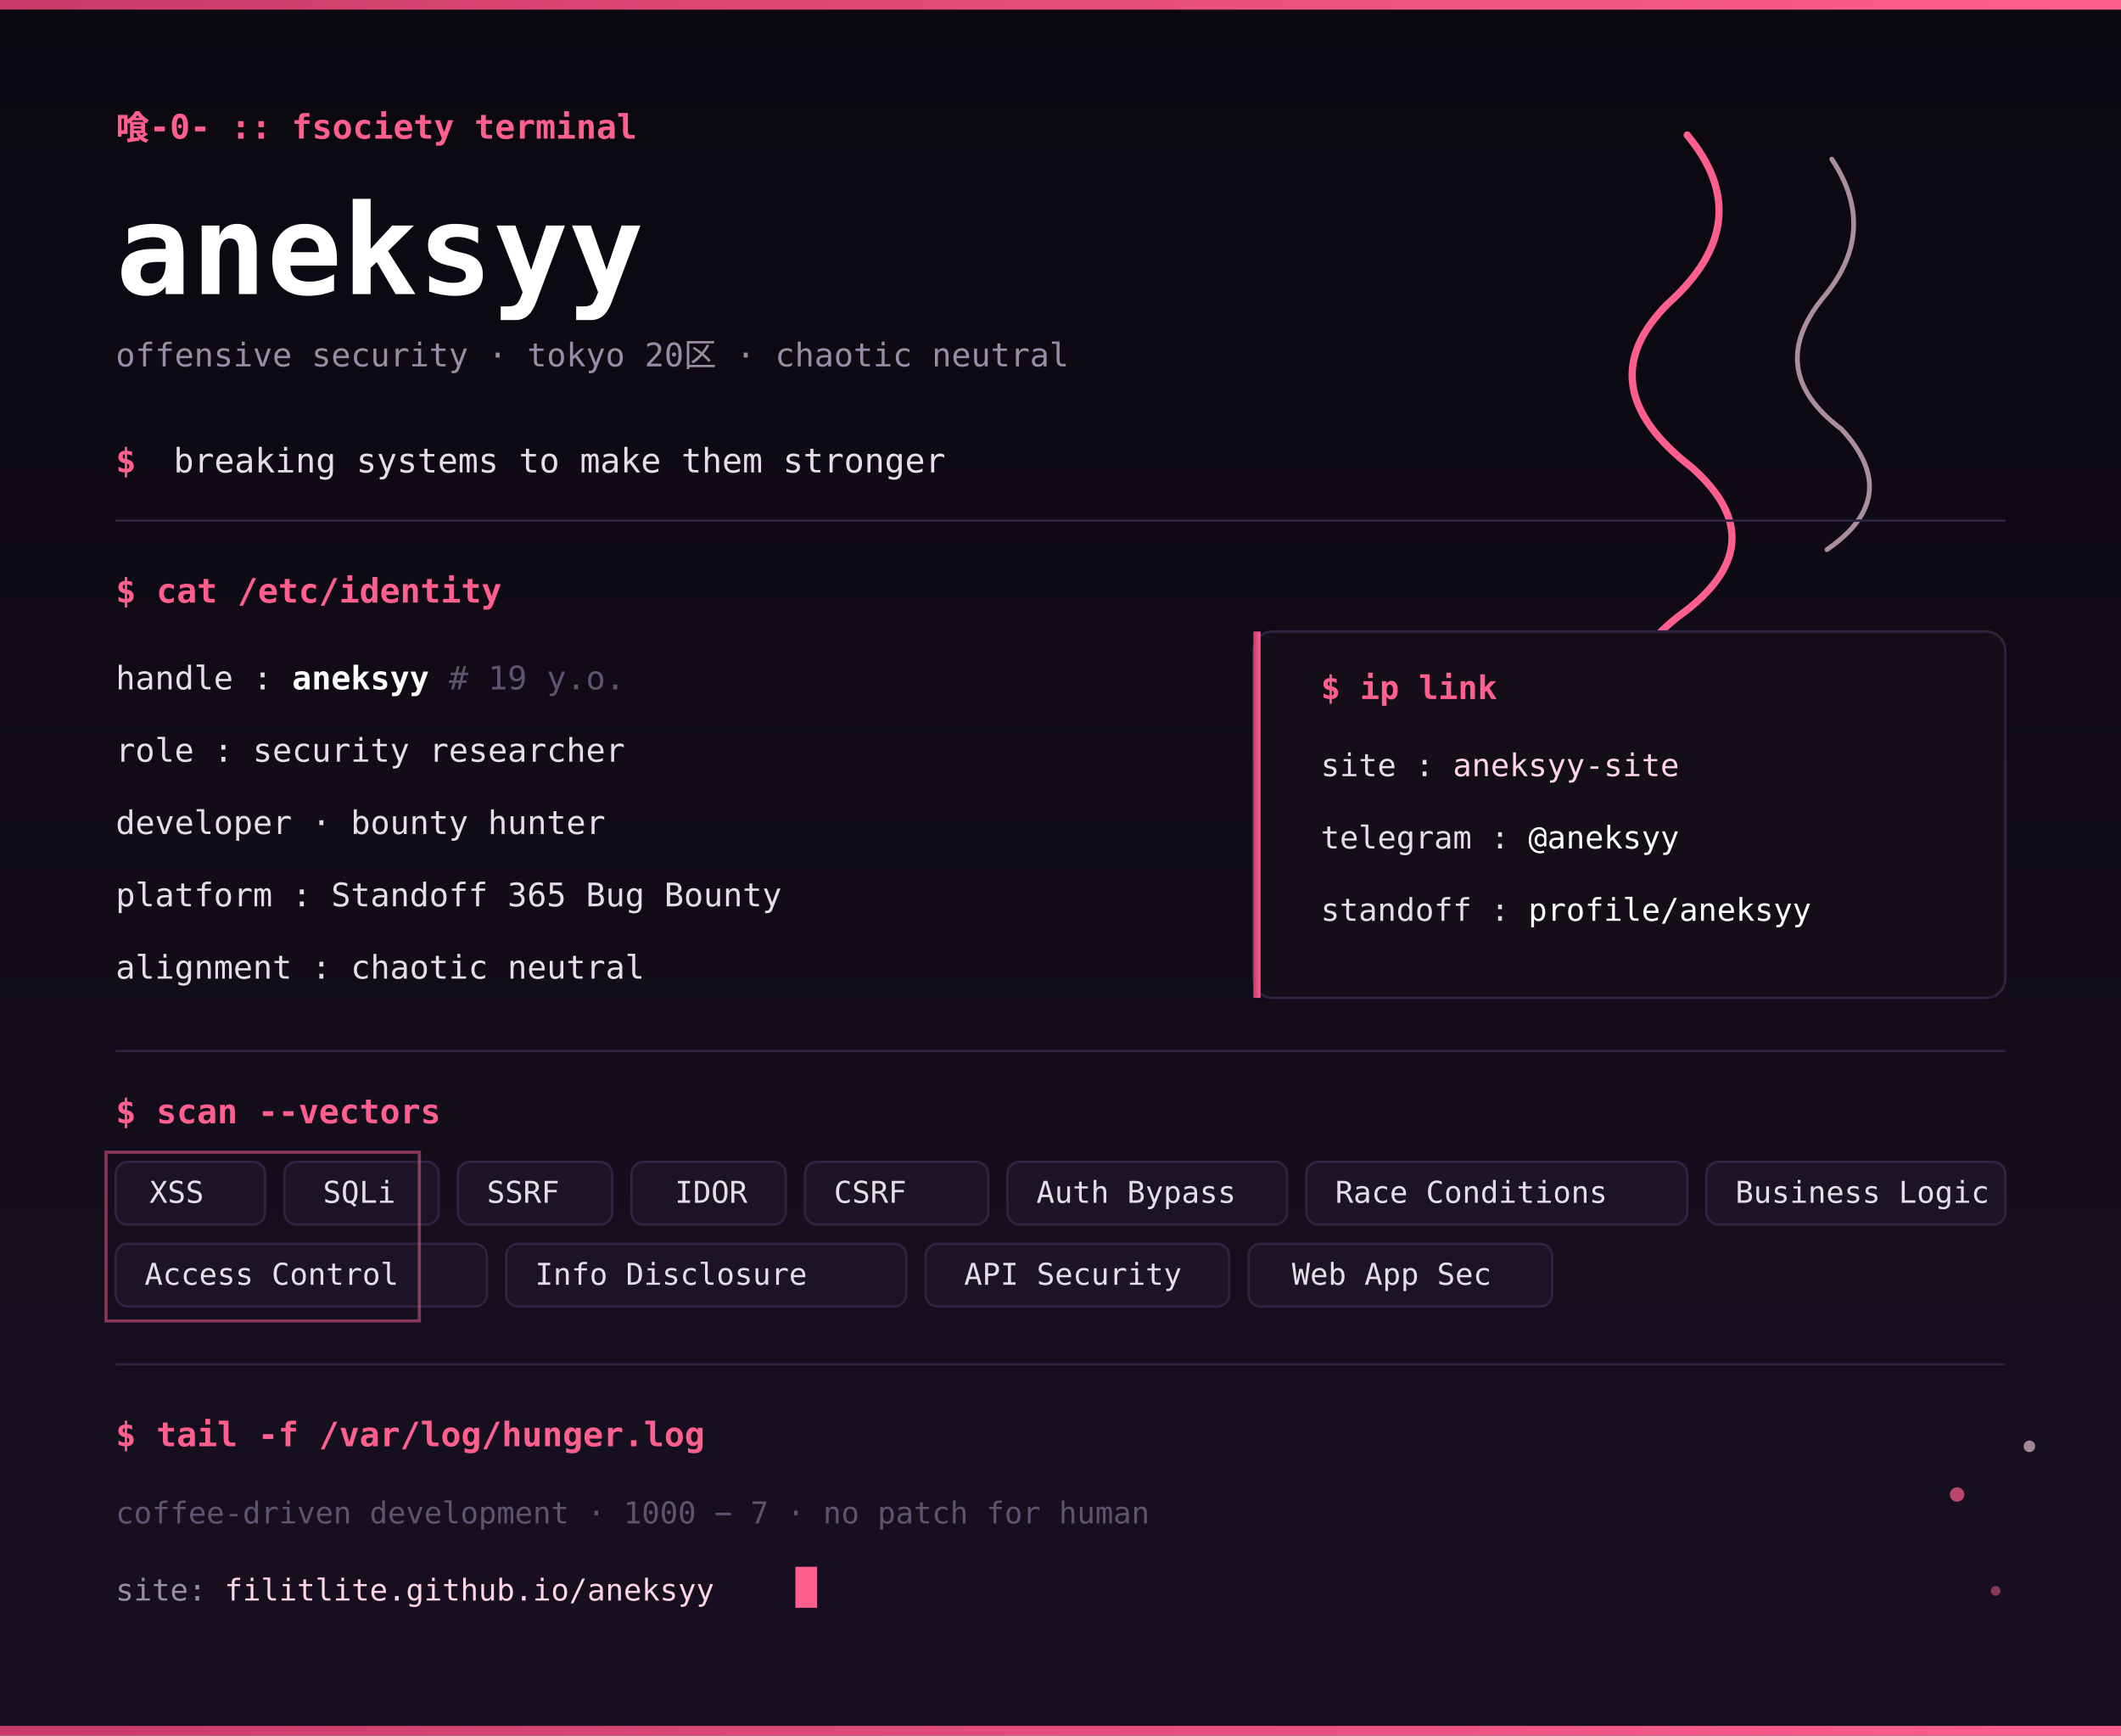
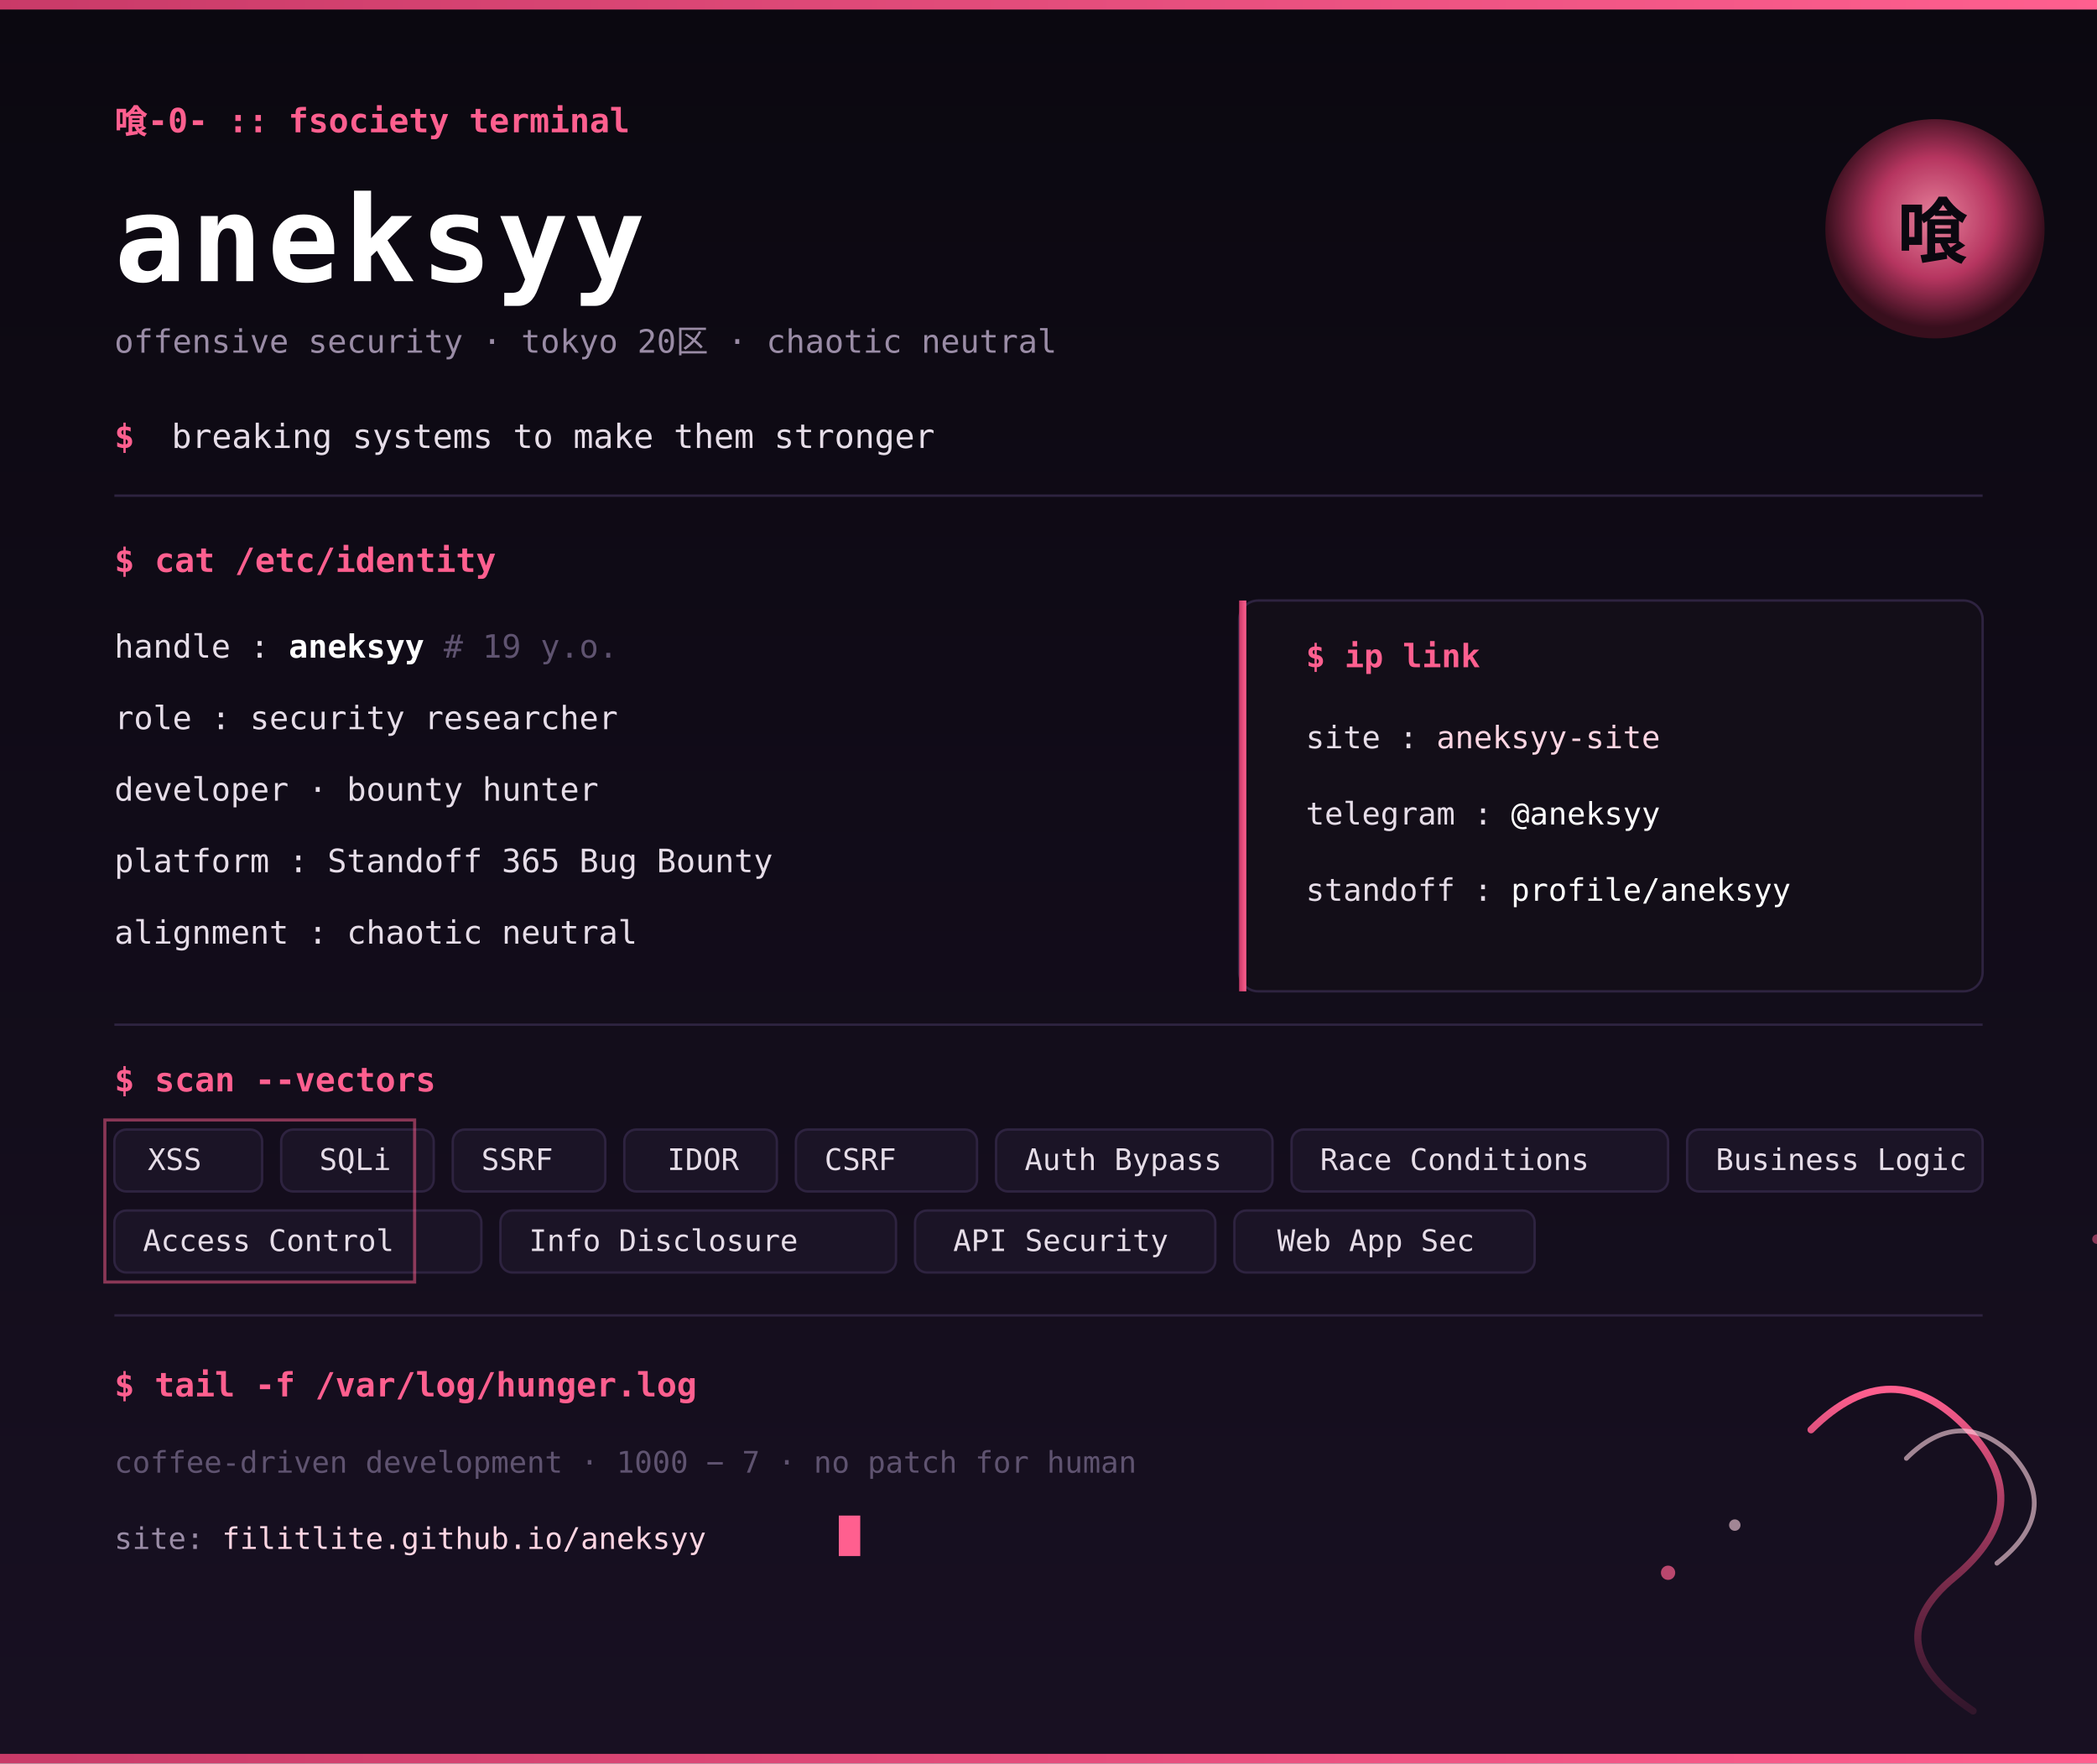
- <svg xmlns="http://www.w3.org/2000/svg" width="880" height="720" viewBox="0 0 880 720" font-family="JetBrains Mono, Consolas, monospace">
+ <svg xmlns="http://www.w3.org/2000/svg" width="880" height="740" viewBox="0 0 880 740" font-family="JetBrains Mono, Consolas, monospace">
  <defs>
    <linearGradient id="bg" x1="0" y1="0" x2="0" y2="1">
      <stop offset="0" stop-color="#0b0810" />
      <stop offset="1" stop-color="#181022" />
    </linearGradient>
    <linearGradient id="acc" x1="0" y1="0" x2="1" y2="0">
      <stop offset="0" stop-color="#c93a68" />
      <stop offset="1" stop-color="#ff5f8f" />
    </linearGradient>
+     <linearGradient id="kagune" x1="0" y1="0" x2="0" y2="1">
+       <stop offset="0" stop-color="#ff5f8f" />
+       <stop offset="1" stop-color="#c93a68" stop-opacity="0.15" />
+     </linearGradient>
+     <radialGradient id="moon" cx="0.5" cy="0.45" r="0.5">
+       <stop offset="0" stop-color="#ff8fab" />
+       <stop offset="0.55" stop-color="#c93a68" />
+       <stop offset="1" stop-color="#3d0f1e" />
+     </radialGradient>
  </defs>
-   <rect width="880" height="720" fill="url(#bg)" />
+   <rect width="880" height="740" fill="url(#bg)" />
  <rect width="880" height="4" fill="url(#acc)" />
-   <rect y="716" width="880" height="4" fill="url(#acc)" />
-   <text x="48" y="58" fill="#ff5f8f" font-size="14" font-weight="700">喰-0- :: fsociety terminal</text>
-   <text x="48" y="122" fill="#ffffff" font-size="52" font-weight="700">aneksyy
+   <rect y="736" width="880" height="4" fill="url(#acc)" />
+   <circle cx="812" cy="96" r="46" fill="url(#moon)" opacity="0.9">
+     <animate attributeName="r" values="46;49;46" dur="6s" repeatCount="indefinite" />
+     <animate attributeName="opacity" values="0.75;0.95;0.75" dur="6s" repeatCount="indefinite" />
+   </circle>
+   <text x="796" y="108" fill="#0b0810" font-size="30" font-weight="700">喰</text>
+   <text x="48" y="56" fill="#ff5f8f" font-size="14" font-weight="700">喰-0- :: fsociety terminal</text>
+   <text x="48" y="118" fill="#ffffff" font-size="50" font-weight="700" letter-spacing="2">aneksyy
    <animate attributeName="opacity" values="1;1;0.3;1;1;1;1" keyTimes="0;0.86;0.9;0.94;0.96;0.98;1" dur="5s" repeatCount="indefinite" />
  </text>
-   <text x="48" y="152" fill="#9a8ca6" font-size="13.5">offensive security · tokyo 20区 · chaotic neutral</text>
-   <g stroke="url(#acc)" fill="none" stroke-linecap="round">
-     <path d="M 700 56 q 30 36 -8 70 q -34 34 10 68 q 36 32 -6 62 q -38 30 8 56" stroke="#ff5f8f" stroke-width="3">
-       <animate attributeName="d" values="M 700 56 q 30 36 -8 70 q -34 34 10 68 q 36 32 -6 62 q -38 30 8 56;                 M 700 56 q -28 36 12 70 q 30 34 -12 68 q -32 32 10 62 q 34 30 -10 56;                 M 700 56 q 30 36 -8 70 q -34 34 10 68 q 36 32 -6 62 q -38 30 8 56" dur="3.4s" repeatCount="indefinite" />
-     </path>
-     <path d="M 760 66 q 20 30 -4 58 q -24 30 8 54 q 26 28 -6 50" stroke="#ffd6e3" stroke-width="2" opacity="0.65">
-       <animate attributeName="d" values="M 760 66 q 20 30 -4 58 q -24 30 8 54 q 26 28 -6 50;                 M 760 66 q -18 30 8 58 q 20 30 -10 54 q -22 28 8 50;                 M 760 66 q 20 30 -4 58 q -24 30 8 54 q 26 28 -6 50" dur="2.7s" repeatCount="indefinite" />
-     </path>
-   </g>
-   <text x="48" y="196" fill="#ff5f8f" font-size="14" font-weight="700">$ </text>
-   <text x="72" y="196" fill="#e6dde8" font-size="14">breaking systems to make them stronger
+   <text x="48" y="148" fill="#9a8ca6" font-size="13.5">offensive security · tokyo 20区 · chaotic neutral</text>
+   <text x="48" y="188" fill="#ff5f8f" font-size="14" font-weight="700">$ </text>
+   <text x="72" y="188" fill="#e6dde8" font-size="14">breaking systems to make them stronger
    <animate attributeName="opacity" values="1;1;0;0;1" keyTimes="0;0.45;0.5;0.95;1" dur="4s" repeatCount="indefinite" />
  </text>
-   <line x1="48" y1="216" x2="832" y2="216" stroke="#2e2340" stroke-width="1" />
-   <text x="48" y="250" fill="#ff5f8f" font-size="14" font-weight="700">$ cat /etc/identity</text>
+   <line x1="48" y1="208" x2="832" y2="208" stroke="#2e2340" stroke-width="1" />
+   <text x="48" y="240" fill="#ff5f8f" font-size="14" font-weight="700">$ cat /etc/identity</text>
  <g font-size="13.5">
-     <text x="48" y="286" fill="#e6dde8">handle    : <tspan fill="#ffffff" font-weight="700">aneksyy</tspan>
+     <text x="48" y="276" fill="#e6dde8">handle    : <tspan fill="#ffffff" font-weight="700">aneksyy</tspan>
      <tspan fill="#5f5370"># 19 y.o.</tspan>
      <animate attributeName="opacity" values="0;0;1;1" keyTimes="0;0.06;0.14;1" dur="7s" repeatCount="indefinite" />
    </text>
-     <text x="48" y="316" fill="#e6dde8">role      : security researcher
+     <text x="48" y="306" fill="#e6dde8">role      : security researcher
      <animate attributeName="opacity" values="0;0;1;1" keyTimes="0;0.16;0.24;1" dur="7s" repeatCount="indefinite" />
    </text>
-     <text x="48" y="346" fill="#e6dde8">            developer · bounty hunter
+     <text x="48" y="336" fill="#e6dde8">            developer · bounty hunter
      <animate attributeName="opacity" values="0;0;1;1" keyTimes="0;0.22;0.3;1" dur="7s" repeatCount="indefinite" />
    </text>
-     <text x="48" y="376" fill="#e6dde8">platform  : Standoff 365 Bug Bounty
+     <text x="48" y="366" fill="#e6dde8">platform  : Standoff 365 Bug Bounty
      <animate attributeName="opacity" values="0;0;1;1" keyTimes="0;0.3;0.38;1" dur="7s" repeatCount="indefinite" />
    </text>
-     <text x="48" y="406" fill="#e6dde8">alignment : chaotic neutral
+     <text x="48" y="396" fill="#e6dde8">alignment : chaotic neutral
      <animate attributeName="opacity" values="0;0;1;1" keyTimes="0;0.38;0.46;1" dur="7s" repeatCount="indefinite" />
    </text>
  </g>
-   <rect x="520" y="262" width="312" height="152" rx="8" fill="#130e18" stroke="#2e2340" />
-   <rect x="520" y="262" width="3" height="152" fill="url(#acc)" />
-   <text x="548" y="290" fill="#ff5f8f" font-size="13.5" font-weight="700">$ ip link</text>
+   <rect x="520" y="252" width="312" height="164" rx="8" fill="#130e18" stroke="#2e2340" />
+   <rect x="520" y="252" width="3" height="164" fill="url(#acc)" />
+   <text x="548" y="280" fill="#ff5f8f" font-size="13.5" font-weight="700">$ ip link</text>
  <g font-size="13" fill="#e6dde8">
-     <text x="548" y="322">site     : <tspan fill="#ffd6e3">aneksyy-site</tspan>
+     <text x="548" y="314">site     : <tspan fill="#ffd6e3">aneksyy-site</tspan>
      <animate attributeName="opacity" values="0;0;1;1" keyTimes="0;0.5;0.58;1" dur="7s" repeatCount="indefinite" />
    </text>
-     <text x="548" y="352">telegram  : <tspan fill="#ffffff">@aneksyy</tspan>
+     <text x="548" y="346">telegram  : <tspan fill="#ffffff">@aneksyy</tspan>
      <animate attributeName="opacity" values="0;0;1;1" keyTimes="0;0.6;0.68;1" dur="7s" repeatCount="indefinite" />
    </text>
-     <text x="548" y="382">standoff  : <tspan fill="#ffffff">profile/aneksyy</tspan>
+     <text x="548" y="378">standoff  : <tspan fill="#ffffff">profile/aneksyy</tspan>
      <animate attributeName="opacity" values="0;0;1;1" keyTimes="0;0.7;0.78;1" dur="7s" repeatCount="indefinite" />
    </text>
  </g>
-   <line x1="48" y1="436" x2="832" y2="436" stroke="#2e2340" stroke-width="1" />
-   <text x="48" y="466" fill="#ff5f8f" font-size="14" font-weight="700">$ scan --vectors</text>
+   <line x1="48" y1="430" x2="832" y2="430" stroke="#2e2340" stroke-width="1" />
+   <text x="48" y="458" fill="#ff5f8f" font-size="14" font-weight="700">$ scan --vectors</text>
  <g font-size="12.5" fill="#e6dde8">
    <g>
-       <rect x="48" y="482" width="62" height="26" rx="5" fill="#1b1426" stroke="#2e2340" />
-       <text x="62" y="499">XSS</text>
-       <rect x="118" y="482" width="64" height="26" rx="5" fill="#1b1426" stroke="#2e2340" />
-       <text x="134" y="499">SQLi</text>
-       <rect x="190" y="482" width="64" height="26" rx="5" fill="#1b1426" stroke="#2e2340" />
-       <text x="202" y="499">SSRF</text>
-       <rect x="262" y="482" width="64" height="26" rx="5" fill="#1b1426" stroke="#2e2340" />
-       <text x="280" y="499">IDOR</text>
-       <rect x="334" y="482" width="76" height="26" rx="5" fill="#1b1426" stroke="#2e2340" />
-       <text x="346" y="499">CSRF</text>
-       <rect x="418" y="482" width="116" height="26" rx="5" fill="#1b1426" stroke="#2e2340" />
-       <text x="430" y="499">Auth Bypass</text>
-       <rect x="542" y="482" width="158" height="26" rx="5" fill="#1b1426" stroke="#2e2340" />
-       <text x="554" y="499">Race Conditions</text>
-       <rect x="708" y="482" width="124" height="26" rx="5" fill="#1b1426" stroke="#2e2340" />
-       <text x="720" y="499">Business Logic</text>
-       <rect x="48" y="516" width="154" height="26" rx="5" fill="#1b1426" stroke="#2e2340" />
-       <text x="60" y="533">Access Control</text>
-       <rect x="210" y="516" width="166" height="26" rx="5" fill="#1b1426" stroke="#2e2340" />
-       <text x="222" y="533">Info Disclosure</text>
-       <rect x="384" y="516" width="126" height="26" rx="5" fill="#1b1426" stroke="#2e2340" />
-       <text x="400" y="533">API Security</text>
-       <rect x="518" y="516" width="126" height="26" rx="5" fill="#1b1426" stroke="#2e2340" />
-       <text x="536" y="533">Web App Sec</text>
-       <rect x="44" y="478" width="130" height="70" fill="none" stroke="#ff5f8f" stroke-width="1.3" opacity="0.5">
+       <rect x="48" y="474" width="62" height="26" rx="5" fill="#1b1426" stroke="#2e2340" />
+       <text x="62" y="491">XSS</text>
+       <rect x="118" y="474" width="64" height="26" rx="5" fill="#1b1426" stroke="#2e2340" />
+       <text x="134" y="491">SQLi</text>
+       <rect x="190" y="474" width="64" height="26" rx="5" fill="#1b1426" stroke="#2e2340" />
+       <text x="202" y="491">SSRF</text>
+       <rect x="262" y="474" width="64" height="26" rx="5" fill="#1b1426" stroke="#2e2340" />
+       <text x="280" y="491">IDOR</text>
+       <rect x="334" y="474" width="76" height="26" rx="5" fill="#1b1426" stroke="#2e2340" />
+       <text x="346" y="491">CSRF</text>
+       <rect x="418" y="474" width="116" height="26" rx="5" fill="#1b1426" stroke="#2e2340" />
+       <text x="430" y="491">Auth Bypass</text>
+       <rect x="542" y="474" width="158" height="26" rx="5" fill="#1b1426" stroke="#2e2340" />
+       <text x="554" y="491">Race Conditions</text>
+       <rect x="708" y="474" width="124" height="26" rx="5" fill="#1b1426" stroke="#2e2340" />
+       <text x="720" y="491">Business Logic</text>
+       <rect x="48" y="508" width="154" height="26" rx="5" fill="#1b1426" stroke="#2e2340" />
+       <text x="60" y="525">Access Control</text>
+       <rect x="210" y="508" width="166" height="26" rx="5" fill="#1b1426" stroke="#2e2340" />
+       <text x="222" y="525">Info Disclosure</text>
+       <rect x="384" y="508" width="126" height="26" rx="5" fill="#1b1426" stroke="#2e2340" />
+       <text x="400" y="525">API Security</text>
+       <rect x="518" y="508" width="126" height="26" rx="5" fill="#1b1426" stroke="#2e2340" />
+       <text x="536" y="525">Web App Sec</text>
+       <rect x="44" y="470" width="130" height="68" fill="none" stroke="#ff5f8f" stroke-width="1.3" opacity="0.5">
        <animate attributeName="opacity" values="0;0.75;0" dur="2.6s" repeatCount="indefinite" />
        <animateTransform attributeName="transform" type="translate" values="0 0; 700 0; 0 0" dur="8s" repeatCount="indefinite" />
      </rect>
    </g>
  </g>
-   <line x1="48" y1="566" x2="832" y2="566" stroke="#2e2340" stroke-width="1" />
-   <text x="48" y="600" fill="#ff5f8f" font-size="14" font-weight="700">$ tail -f /var/log/hunger.log</text>
-   <text x="48" y="632" fill="#5f5370" font-size="12.5">coffee-driven development · 1000 − 7 · no patch for human</text>
-   <text x="48" y="664" fill="#9a8ca6" font-size="12.5">site: <tspan fill="#ffd6e3">filitlite.github.io/aneksyy</tspan>
+   <line x1="48" y1="552" x2="832" y2="552" stroke="#2e2340" stroke-width="1" />
+   <text x="48" y="586" fill="#ff5f8f" font-size="14" font-weight="700">$ tail -f /var/log/hunger.log</text>
+   <text x="48" y="618" fill="#5f5370" font-size="12.5">coffee-driven development · 1000 − 7 · no patch for human</text>
+   <text x="48" y="650" fill="#9a8ca6" font-size="12.5">site: <tspan fill="#ffd6e3">filitlite.github.io/aneksyy</tspan>
  </text>
-   <rect x="330" y="650" width="9" height="17" fill="#ff5f8f">
+   <rect x="352" y="636" width="9" height="17" fill="#ff5f8f">
    <animate attributeName="opacity" values="1;1;0;0;1" keyTimes="0;0.5;0.5;1;1" dur="1.2s" repeatCount="indefinite" />
  </rect>
-   <circle cx="812" cy="620" r="3" fill="#ff5f8f" opacity="0.7">
-     <animate attributeName="cy" values="590;690" dur="3.5s" repeatCount="indefinite" />
+   <g stroke="url(#kagune)" fill="none" stroke-linecap="round">
+     <path d="M 760 600 q 34 -34 66 0 q 30 32 -6 62 q -34 28 8 56" stroke-width="3">
+       <animate attributeName="d" values="M 760 600 q 34 -34 66 0 q 30 32 -6 62 q -34 28 8 56;                 M 760 600 q -30 -32 62 -2 q 32 30 -8 60 q -36 30 10 58;                 M 760 600 q 34 -34 66 0 q 30 32 -6 62 q -34 28 8 56" dur="3s" repeatCount="indefinite" />
+     </path>
+     <path d="M 800 612 q 22 -22 44 -2 q 22 24 -6 46" stroke="#ffd6e3" stroke-width="2" opacity="0.6">
+       <animate attributeName="d" values="M 800 612 q 22 -22 44 -2 q 22 24 -6 46;                 M 800 612 q -18 -22 42 -4 q 24 22 -8 44;                 M 800 612 q 22 -22 44 -2 q 22 24 -6 46" dur="2.4s" repeatCount="indefinite" />
+     </path>
+   </g>
+   <circle cx="700" cy="660" r="3" fill="#ff5f8f" opacity="0.7">
+     <animate attributeName="cy" values="620;710" dur="3.5s" repeatCount="indefinite" />
    <animate attributeName="opacity" values="0;0.8;0" dur="3.5s" repeatCount="indefinite" />
  </circle>
-   <circle cx="842" cy="600" r="2.4" fill="#ffd6e3" opacity="0.6">
-     <animate attributeName="cy" values="596;700" dur="4.2s" repeatCount="indefinite" />
+   <circle cx="728" cy="640" r="2.4" fill="#ffd6e3" opacity="0.6">
+     <animate attributeName="cy" values="616;714" dur="4.2s" repeatCount="indefinite" />
    <animate attributeName="opacity" values="0;0.7;0" dur="4.2s" repeatCount="indefinite" />
  </circle>
-   <circle cx="828" cy="660" r="2" fill="#ff5f8f" opacity="0.5">
-     <animate attributeName="cy" values="640;710" dur="5s" repeatCount="indefinite" />
+   <circle cx="880" cy="520" r="2" fill="#ff5f8f" opacity="0.5">
+     <animate attributeName="cy" values="500;700" dur="5s" repeatCount="indefinite" />
    <animate attributeName="opacity" values="0;0.6;0" dur="5s" repeatCount="indefinite" />
  </circle>
</svg>
